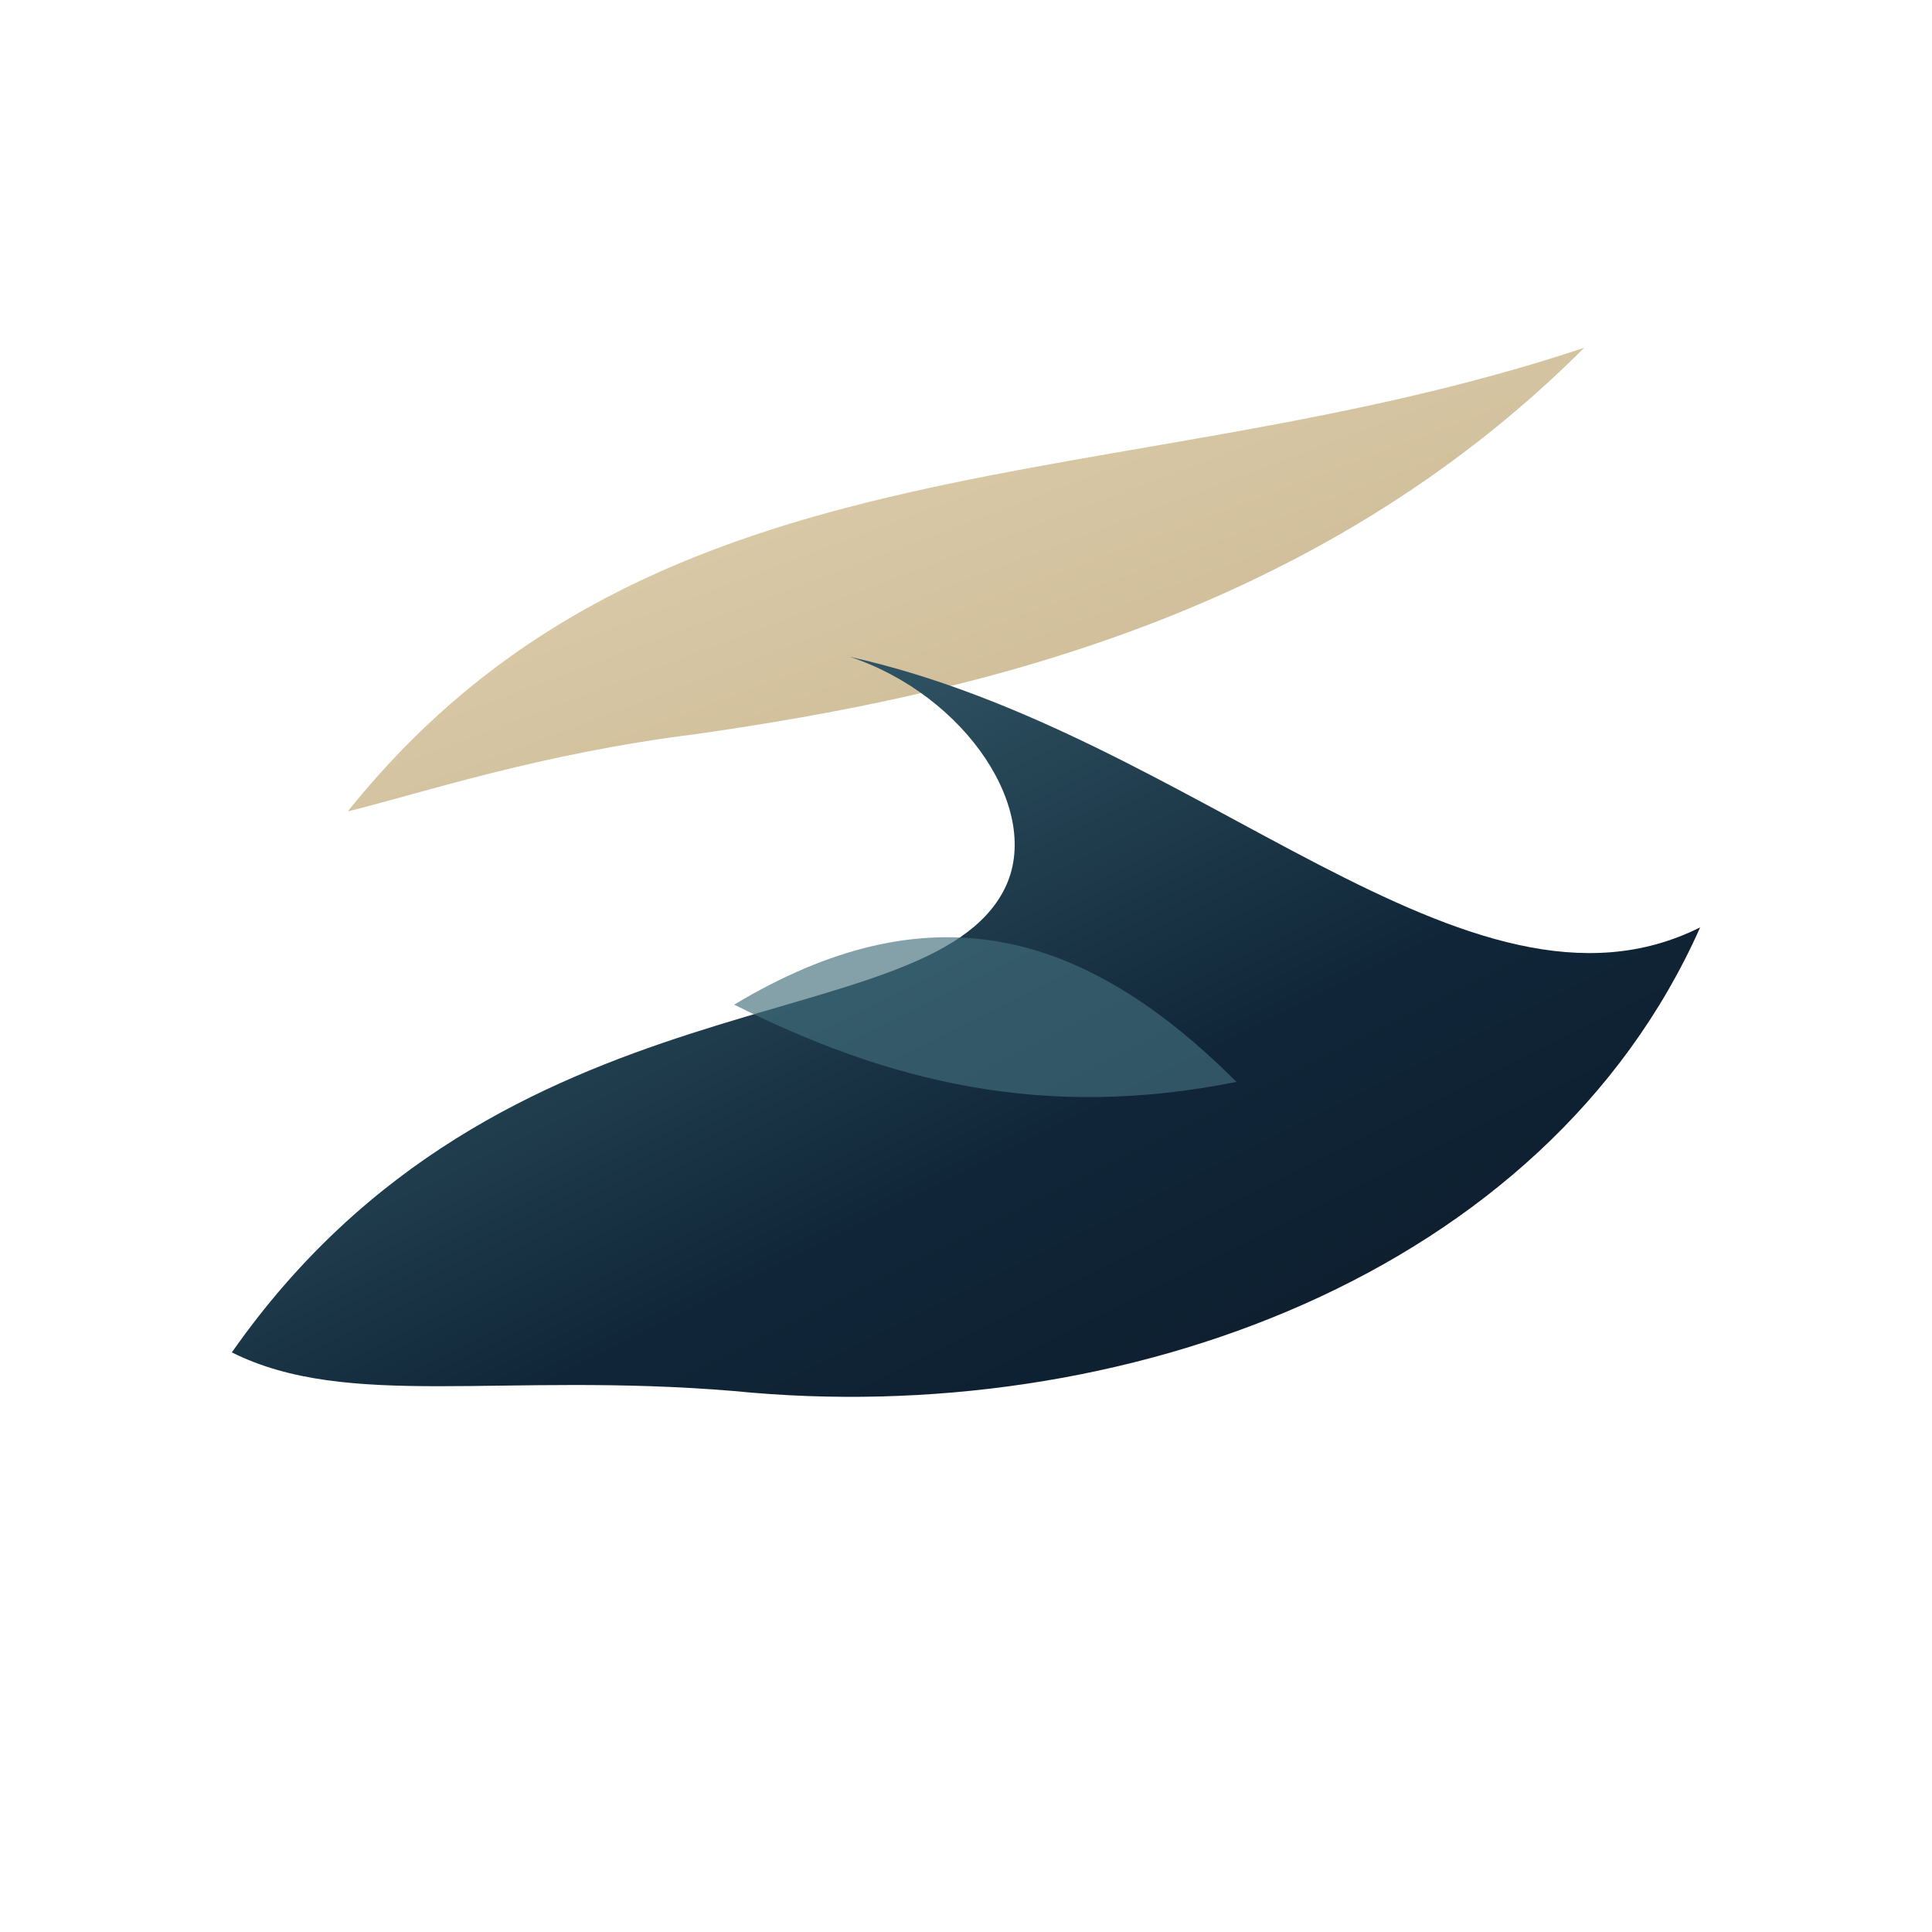
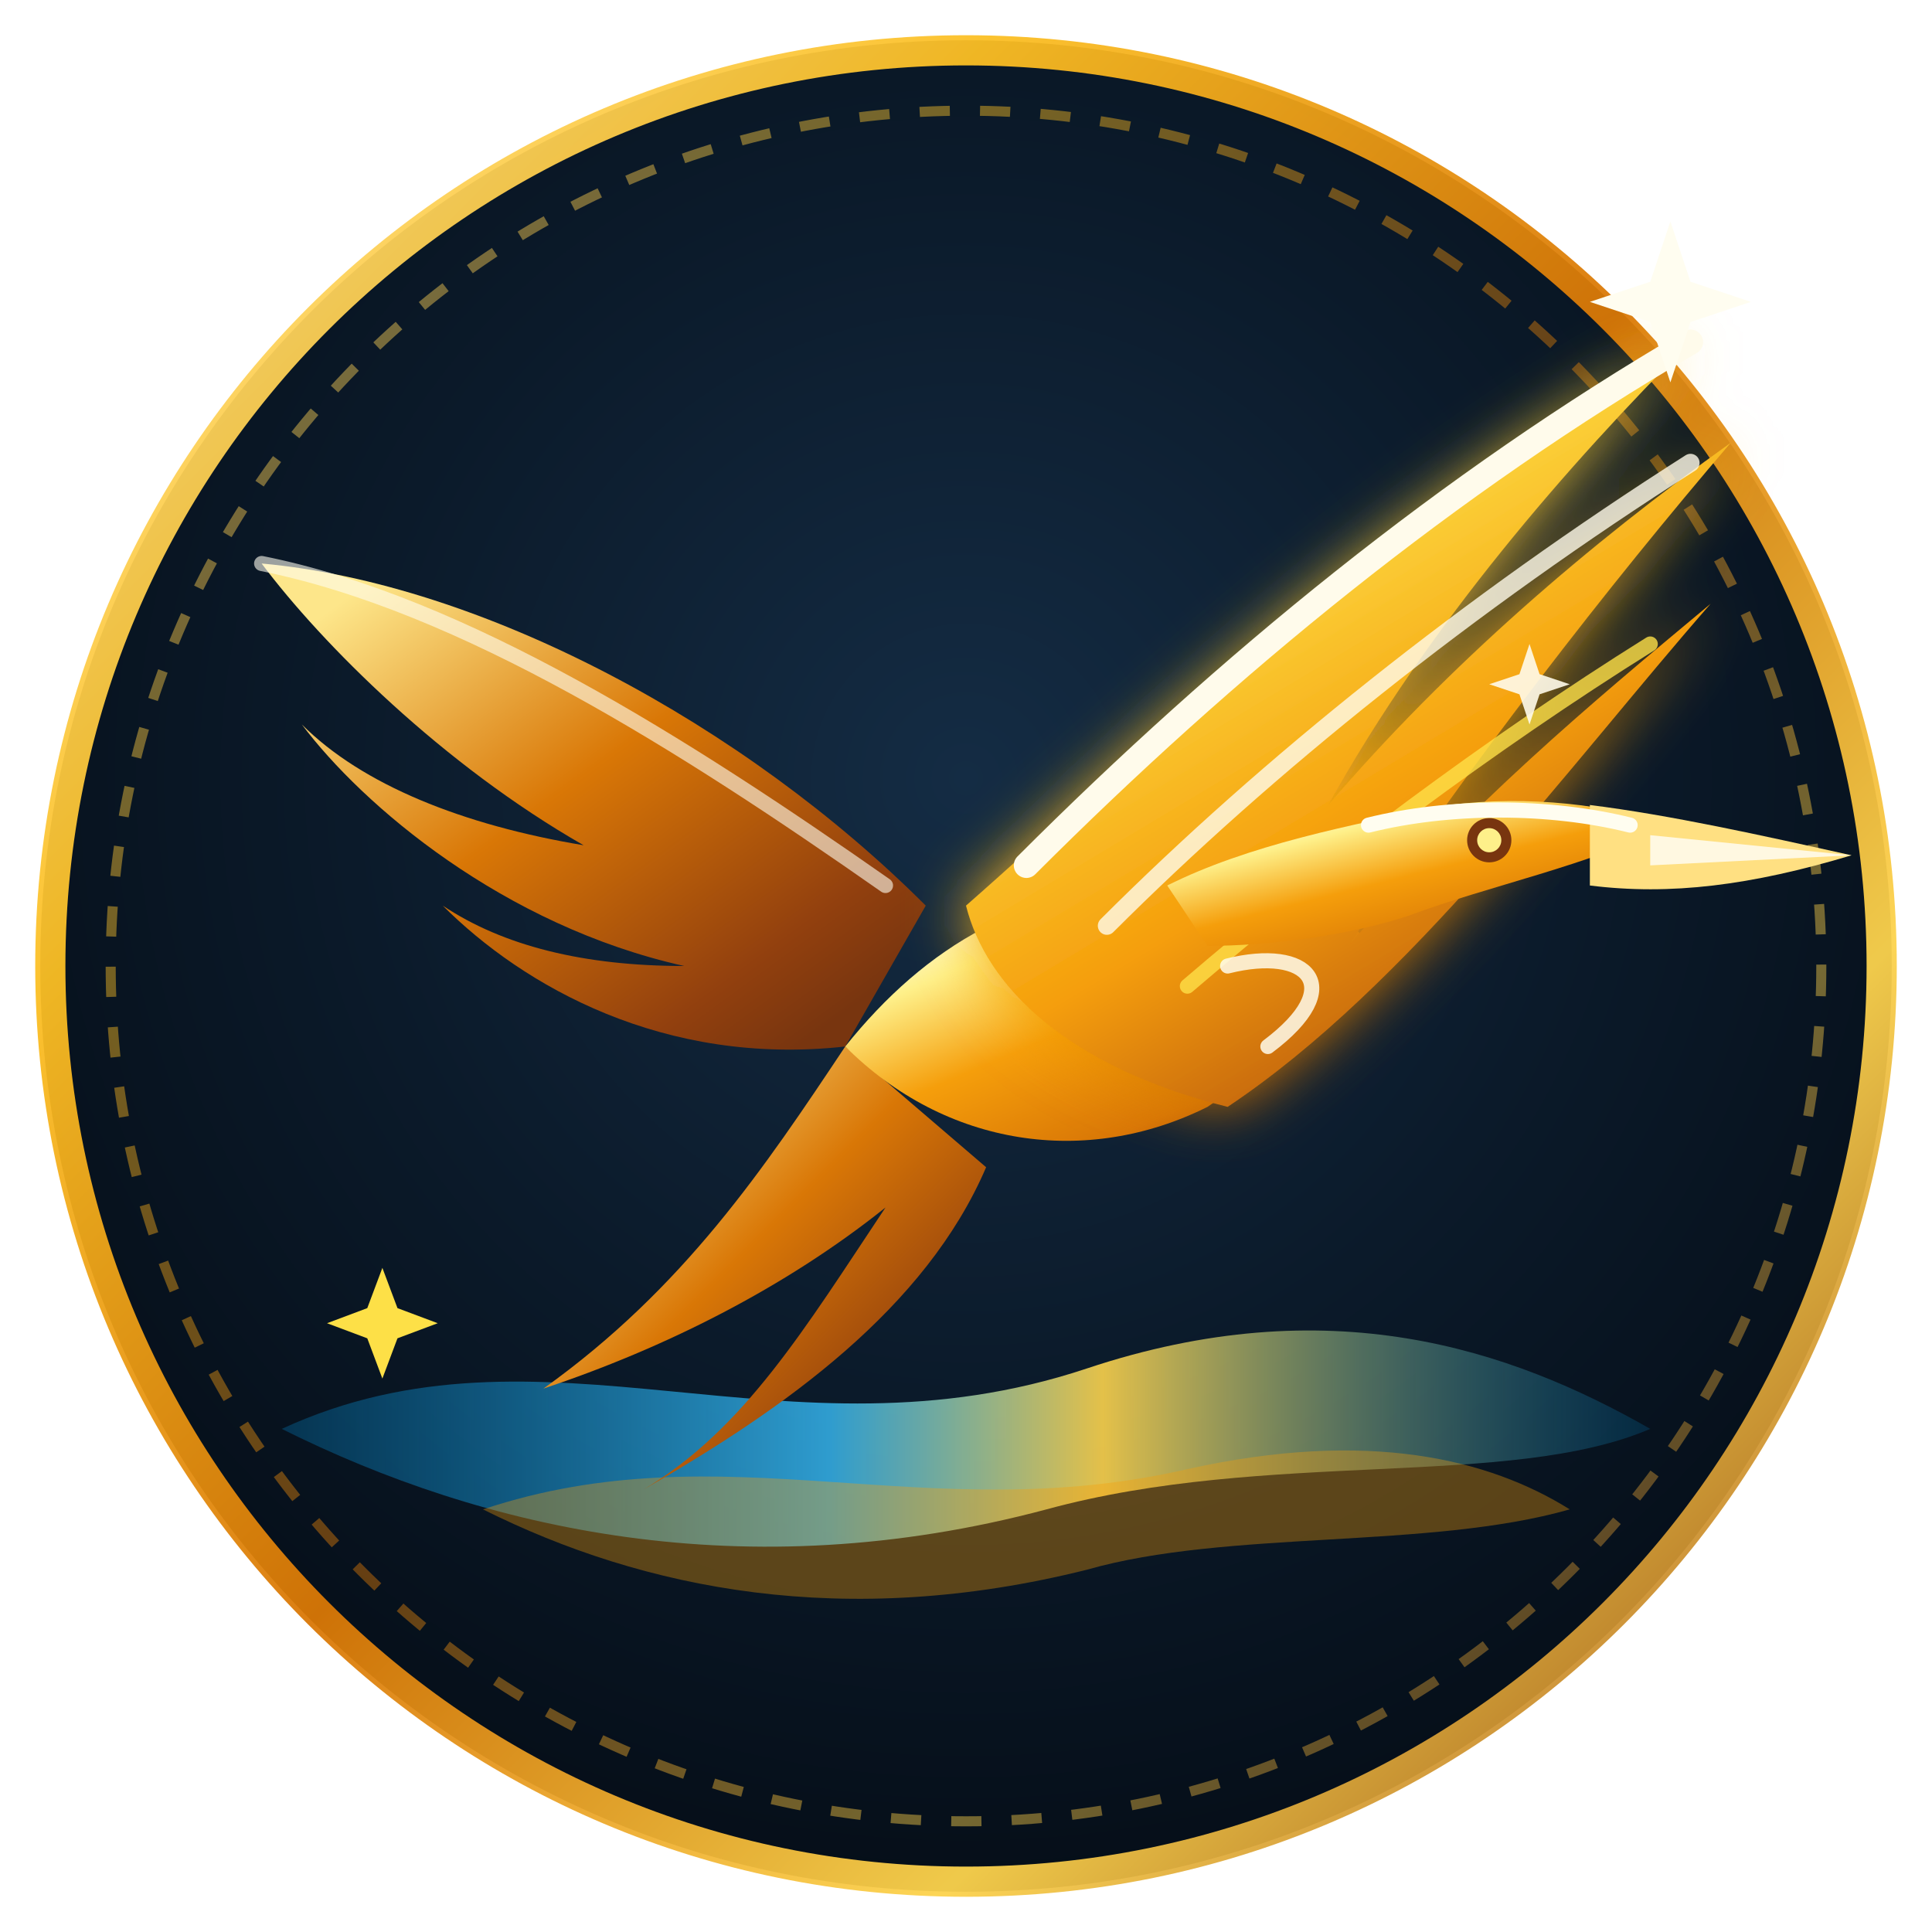
- <svg xmlns="http://www.w3.org/2000/svg" viewBox="0 0 100 100" fill="none">
+ <svg xmlns="http://www.w3.org/2000/svg" viewBox="0 0 192 192" width="100%" height="100%">
  <defs>
-     <linearGradient id="tongGrad" x1="0%" y1="0%" x2="100%" y2="100%">
-       <stop offset="0%" stop-color="#426E7C" />
-       <stop offset="60%" stop-color="#102638" />
-       <stop offset="100%" stop-color="#0B1928" />
+     <radialGradient id="bgGrad" cx="50%" cy="40%" r="60%">
+       <stop offset="0%" stop-color="#142C44" />
+       <stop offset="55%" stop-color="#0B1A2A" />
+       <stop offset="100%" stop-color="#050E18" />
+     </radialGradient>
+     <linearGradient id="goldRing" x1="0%" y1="0%" x2="100%" y2="100%">
+       <stop offset="0%" stop-color="#FFE79A" />
+       <stop offset="25%" stop-color="#FBBF24" />
+       <stop offset="50%" stop-color="#D97706" />
+       <stop offset="75%" stop-color="#FCD34D" />
+       <stop offset="100%" stop-color="#92400E" />
    </linearGradient>
-     <linearGradient id="goldAcc" x1="0%" y1="0%" x2="100%" y2="100%">
-       <stop offset="0%" stop-color="#E2D4B7" />
-       <stop offset="100%" stop-color="#C7B38A" />
+     <linearGradient id="goldBody" x1="15%" y1="10%" x2="85%" y2="90%">
+       <stop offset="0%" stop-color="#FFFDF0" />
+       <stop offset="20%" stop-color="#FEF08A" />
+       <stop offset="50%" stop-color="#F59E0B" />
+       <stop offset="85%" stop-color="#D97706" />
+       <stop offset="100%" stop-color="#B45309" />
    </linearGradient>
+     <linearGradient id="goldWingMain" x1="20%" y1="0%" x2="80%" y2="100%">
+       <stop offset="0%" stop-color="#FFFDF5" />
+       <stop offset="25%" stop-color="#FDE047" />
+       <stop offset="60%" stop-color="#F59E0B" />
+       <stop offset="90%" stop-color="#B45309" />
+       <stop offset="100%" stop-color="#78350F" />
+     </linearGradient>
+     <linearGradient id="goldWingFar" x1="10%" y1="10%" x2="90%" y2="90%">
+       <stop offset="0%" stop-color="#FDE68A" />
+       <stop offset="45%" stop-color="#D97706" />
+       <stop offset="85%" stop-color="#92400E" />
+       <stop offset="100%" stop-color="#78350F" />
+     </linearGradient>
+     <linearGradient id="oceanWaveGrad" x1="0%" y1="50%" x2="100%" y2="50%">
+       <stop offset="0%" stop-color="#0284C7" stop-opacity="0.3" />
+       <stop offset="40%" stop-color="#38BDF8" stop-opacity="0.8" />
+       <stop offset="60%" stop-color="#FCD34D" stop-opacity="0.9" />
+       <stop offset="100%" stop-color="#0284C7" stop-opacity="0.2" />
+     </linearGradient>
+     <filter id="goldGlow" x="-20%" y="-20%" width="140%" height="140%">
+       <feGaussianBlur stdDeviation="3" result="blur" />
+       <feComposite in="SourceGraphic" in2="blur" operator="over" />
+     </filter>
  </defs>
-   <path d="M18 42 C 34 22, 58 26, 82 18 C 68 32, 50 36, 36 38 C 28 39, 22 41, 18 42 Z" fill="url(#goldAcc)" />
-   <path d="M12 70 C 26 50, 48 54, 52 46 C 54 42, 50 36, 44 34 C 62 38, 76 54, 88 48 C 80 66, 58 74, 38 72 C 26 71, 18 73, 12 70 Z" fill="url(#tongGrad)" />
-   <path d="M38 52 C 48 46, 56 48, 64 56 C 54 58, 46 56, 38 52 Z" fill="#426E7C" opacity="0.65" />
+   <circle cx="96" cy="96" r="92" fill="url(#bgGrad)" />
+   <circle cx="96" cy="96" r="91" fill="none" stroke="url(#goldRing)" stroke-width="3" stroke-opacity="0.95" />
+   <circle cx="96" cy="96" r="85" fill="none" stroke="url(#goldRing)" stroke-width="1" stroke-opacity="0.45" stroke-dasharray="3 3" />
+   <path d="M28 142 C 54 130, 78 146, 108 136 C 132 128, 150 134, 164 142 C 150 148, 126 144, 104 150 C 74 158, 48 152, 28 142 Z" fill="url(#oceanWaveGrad)" />
+   <path d="M48 150 C 72 142, 92 152, 118 146 C 136 142, 148 145, 156 150 C 142 154, 122 152, 108 156 C 84 162, 64 158, 48 150 Z" fill="#F59E0B" fill-opacity="0.35" />
+   <g id="golden-seagull-figure">
+     <path d="M92 90 C 74 72, 48 58, 26 56 C 32 64, 44 76, 58 84 C 46 82, 36 78, 30 72 C 36 80, 50 92, 68 96 C 58 96, 50 94, 44 90 C 52 98, 66 106, 84 104 Z" fill="url(#goldWingFar)" />
+     <path d="M26 56 C 46 60, 68 74, 88 88" stroke="#FFFDF0" stroke-width="1.5" stroke-opacity="0.6" stroke-linecap="round" fill="none" />
+     <path d="M84 104 C 76 116, 68 128, 54 138 C 66 134, 78 128, 88 120 C 80 132, 74 142, 64 148 C 78 140, 92 130, 98 116 Z" fill="url(#goldWingFar)" />
+     <path d="M84 104 C 94 114, 108 116, 120 110 C 126 106, 132 100, 136 94 C 134 90, 126 88, 116 88 C 102 88, 92 94, 84 104 Z" fill="url(#goldBody)" />
+     <path d="M96 90 C 112 76, 136 52, 168 34 C 156 46, 142 62, 132 80 C 144 66, 158 54, 172 44 C 160 58, 146 76, 134 94 C 146 80, 158 70, 170 60 C 156 76, 140 98, 122 110 C 106 106, 98 98, 96 90 Z" fill="url(#goldWingMain)" filter="url(#goldGlow)" />
+     <path d="M102 86 C 122 66, 144 48, 168 34" stroke="#FFFBEB" stroke-width="2.5" stroke-linecap="round" fill="none" />
+     <path d="M110 92 C 126 76, 146 60, 168 46" stroke="#FFFBEB" stroke-width="1.8" stroke-linecap="round" fill="none" stroke-opacity="0.8" />
+     <path d="M118 98 C 132 86, 148 74, 164 64" stroke="#FDE047" stroke-width="1.5" stroke-linecap="round" fill="none" stroke-opacity="0.8" />
+     <path d="M116 88 C 124 84, 134 82, 144 80 C 152 79, 160 80, 166 82 C 158 86, 148 88, 140 91 C 134 93, 126 94, 120 94 Z" fill="url(#goldBody)" />
+     <path d="M158 80 C 166 81, 175 83, 184 85 C 174 88, 166 89, 158 88 Z" fill="#FFE082" />
+     <path d="M164 83 L 184 85 L 164 86 Z" fill="#FFF8E1" />
+     <circle cx="148" cy="83.5" r="2.2" fill="#78350F" />
+     <circle cx="148" cy="83.5" r="1.2" fill="#FEF08A" />
+     <path d="M136 82 C 144 80, 154 80, 162 82" stroke="#FFFDF0" stroke-width="1.5" stroke-linecap="round" fill="none" />
+     <path d="M122 96 C 130 94, 134 98, 126 104" stroke="#FFFBEB" stroke-width="1.5" stroke-linecap="round" fill="none" stroke-opacity="0.85" />
+   </g>
+   <path d="M166 22 L 168 28 L 174 30 L 168 32 L 166 38 L 164 32 L 158 30 L 164 28 Z" fill="#FFFDF0" />
+   <path d="M38 126 L 39.5 130 L 43.5 131.5 L 39.5 133 L 38 137 L 36.5 133 L 32.5 131.5 L 36.5 130 Z" fill="#FDE047" />
+   <path d="M152 64 L 153 67 L 156 68 L 153 69 L 152 72 L 151 69 L 148 68 L 151 67 Z" fill="#FFFBEB" opacity="0.9" />
</svg>
